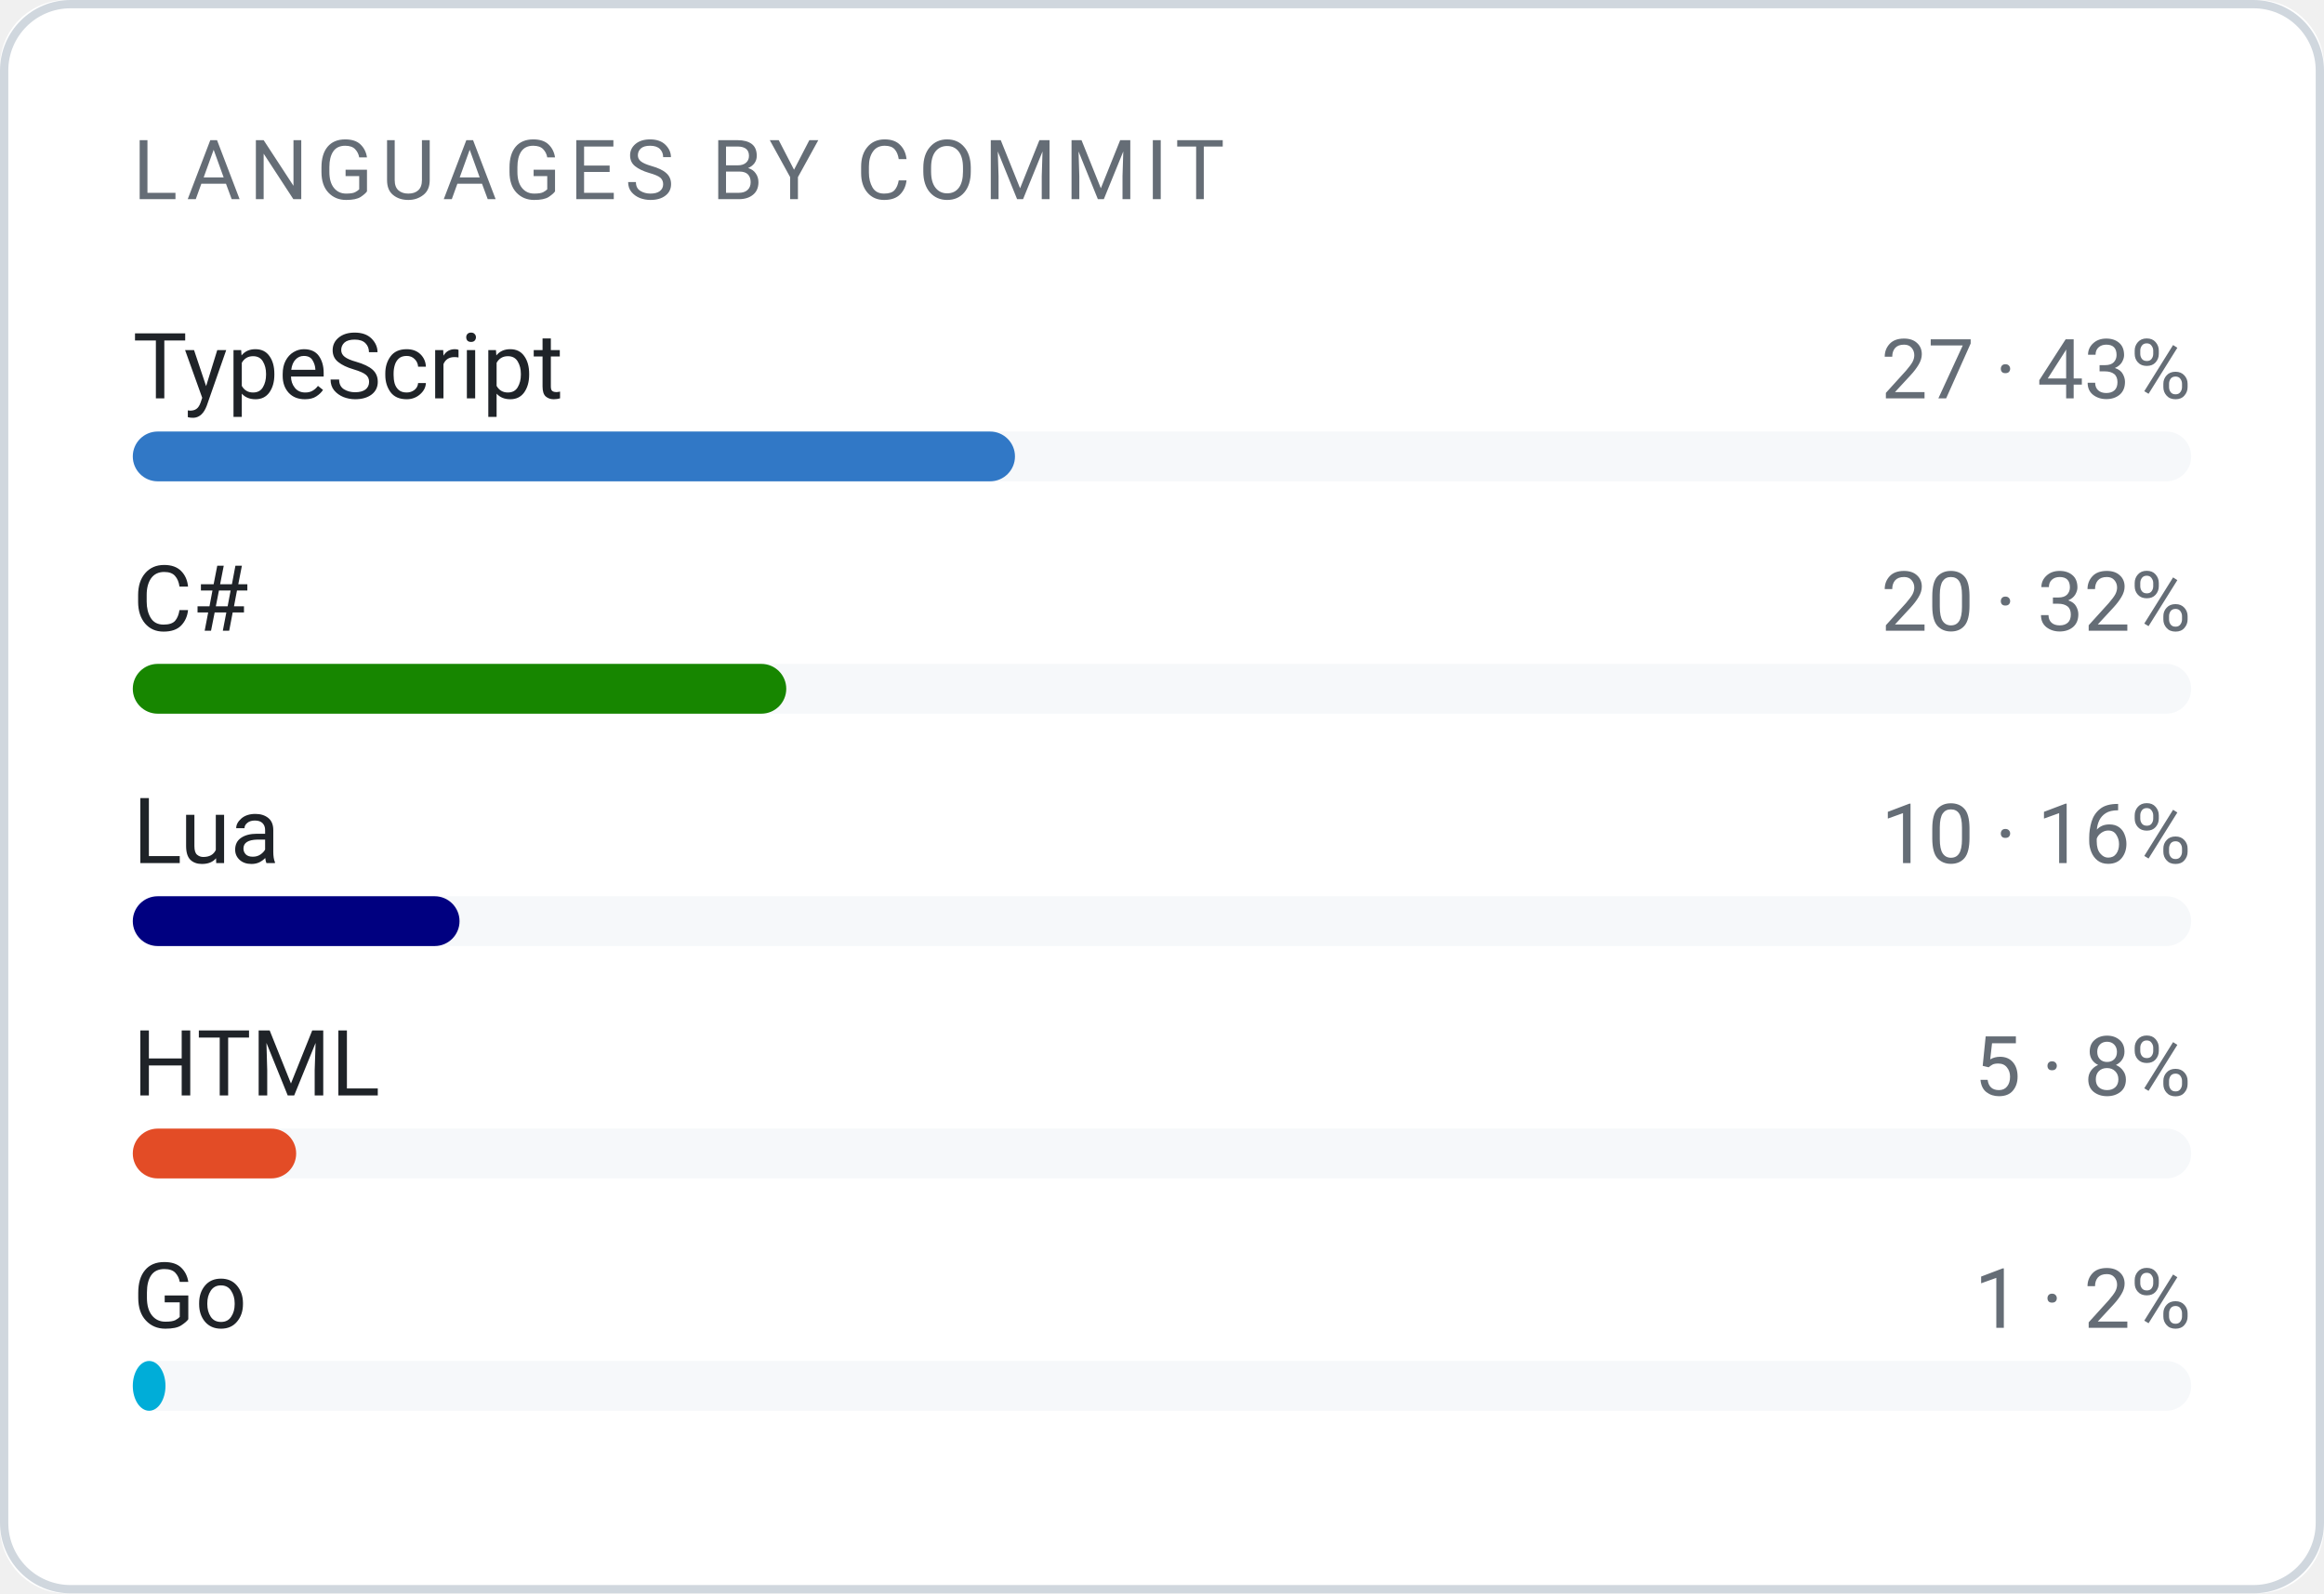
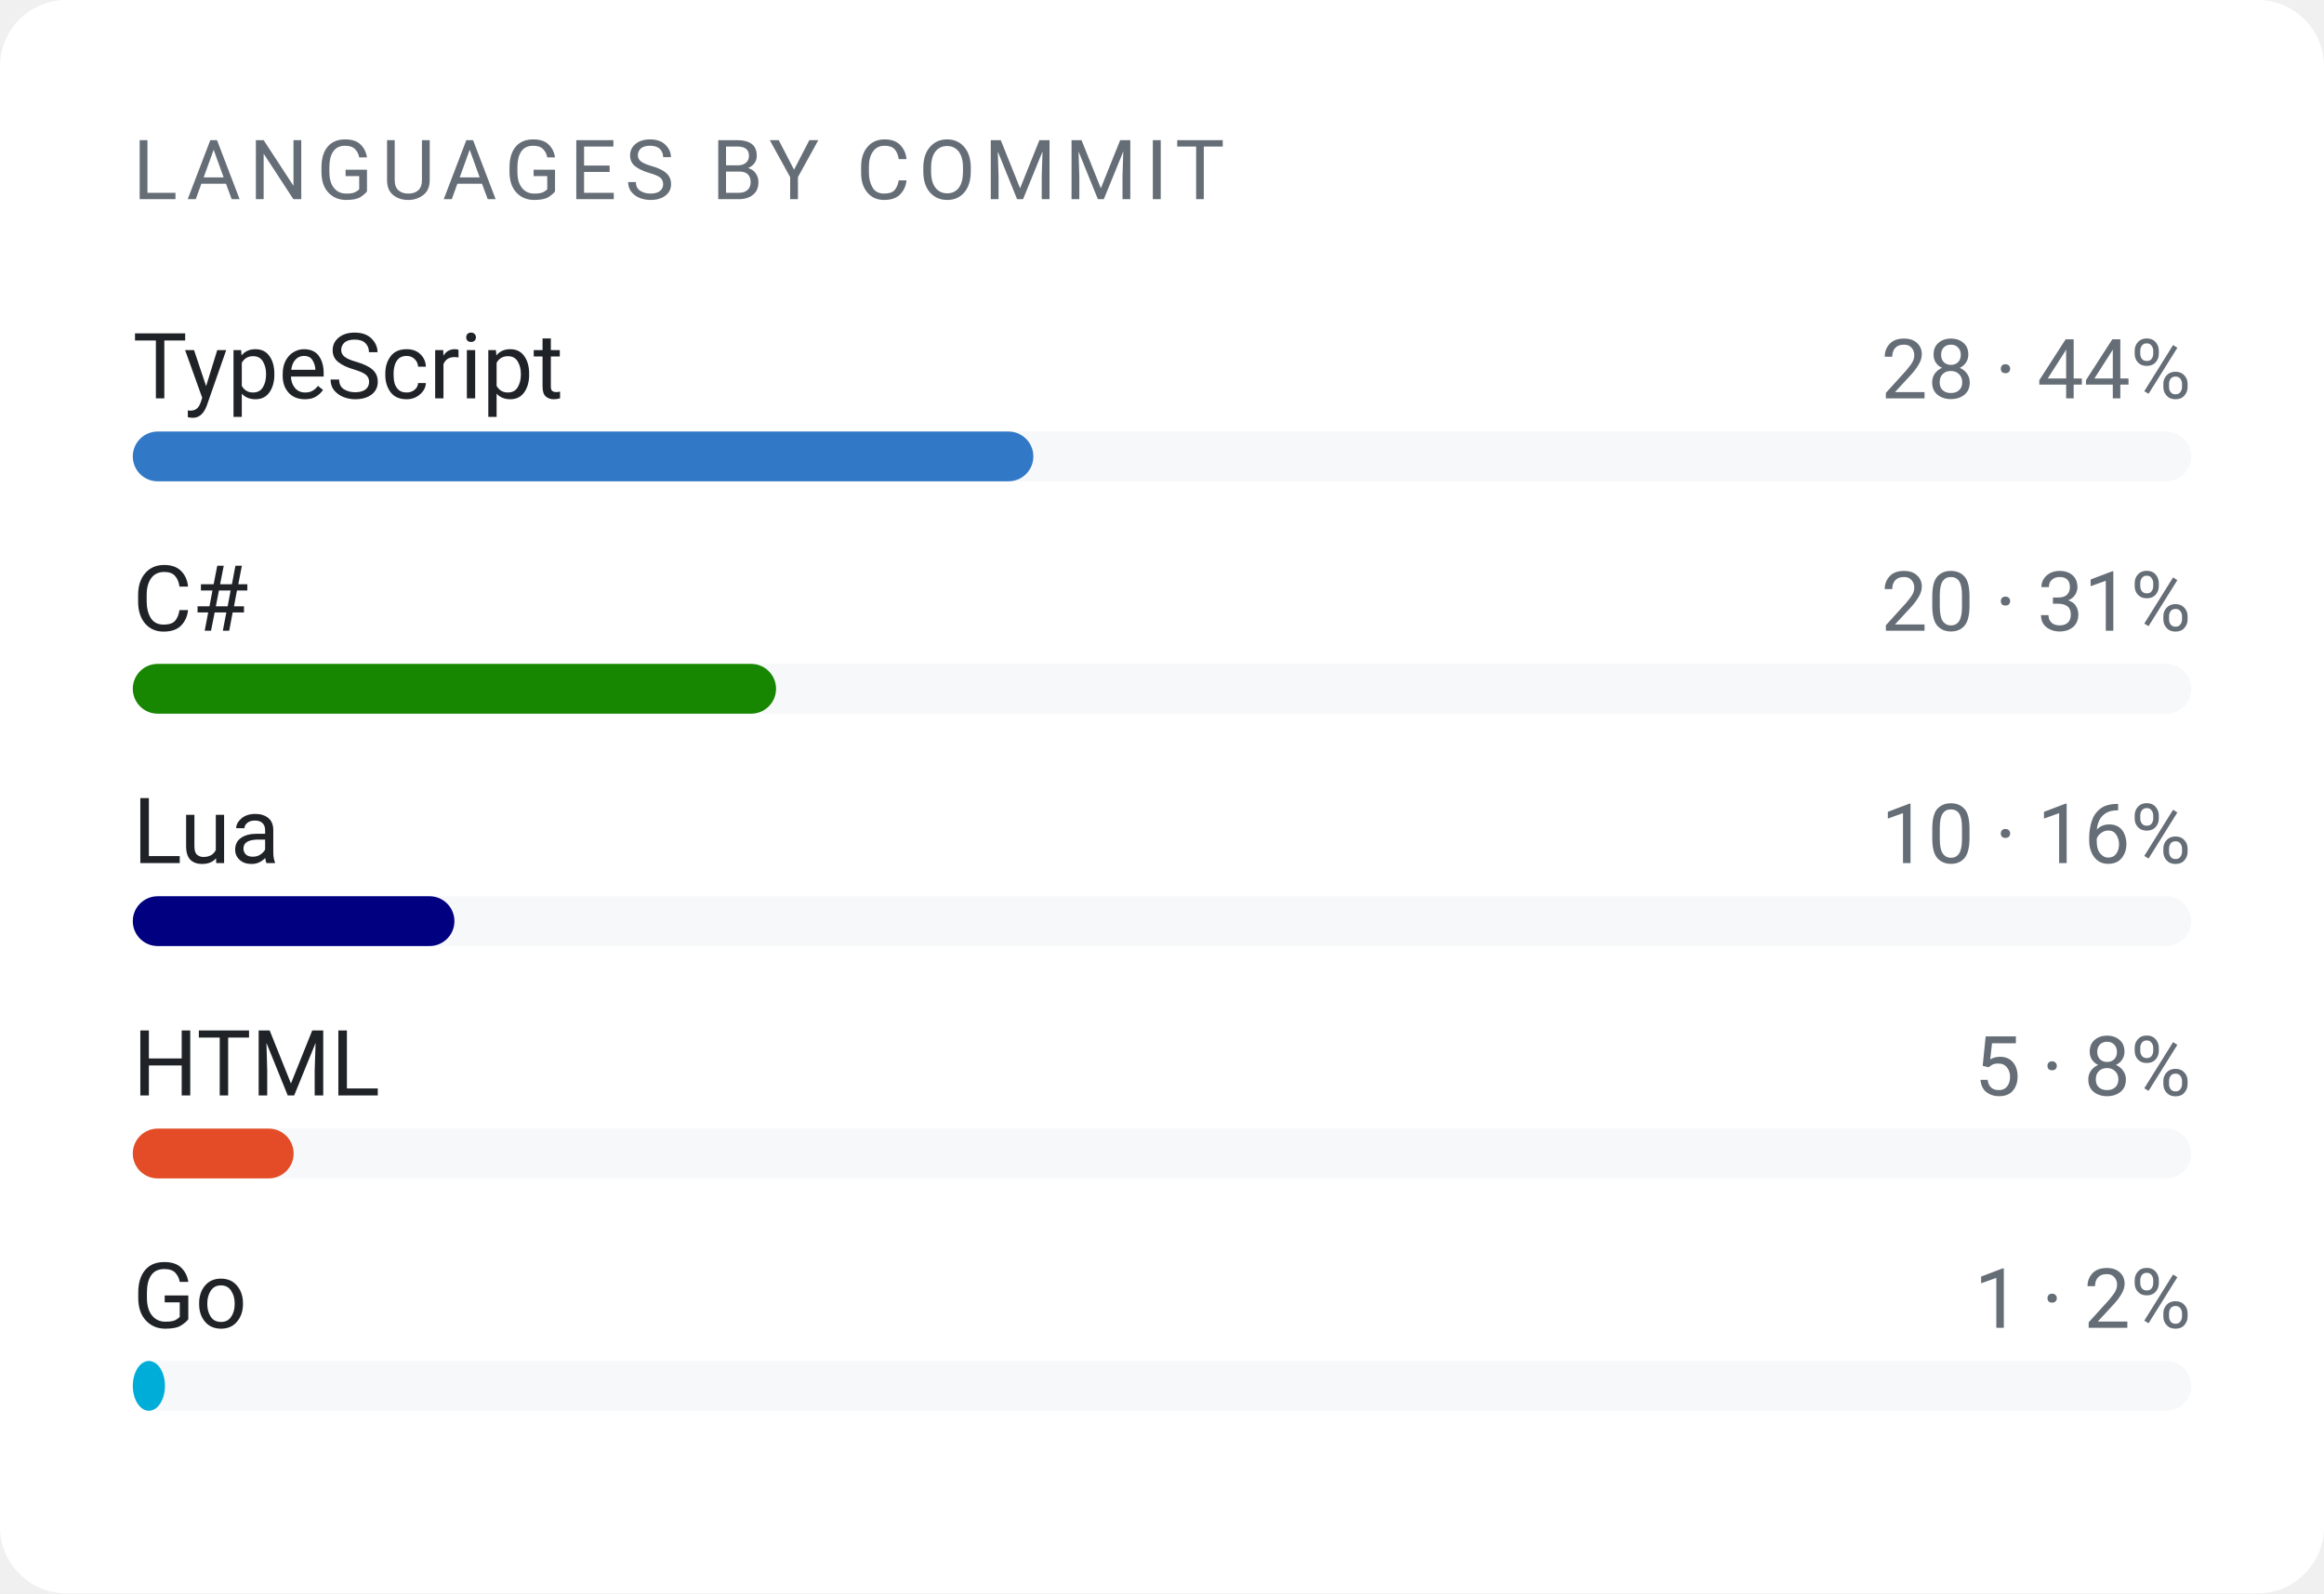
<svg xmlns="http://www.w3.org/2000/svg" viewBox="0 0 280 192" width="280" height="192" role="img" aria-label="Top languages by commit">
  <style>
  text { font-family: -apple-system, BlinkMacSystemFont, "Segoe UI", Roboto, "Helvetica Neue", sans-serif; }
  .bg { fill: #ffffff; }
  .panel { fill: #f6f8fa; }
  .border { stroke: #d0d7de; }
  .fg { fill: #1f2328; }
  .muted { fill: #656d76; }
  .accent { fill: #0969da; }
  .accent2 { fill: #1f883d; }
  .accent-stroke { stroke: #0969da; }
  @media (prefers-color-scheme: dark) {
    .bg { fill: #0d1117; }
    .panel { fill: #161b22; }
    .border { stroke: #30363d; }
    .fg { fill: #e6edf3; }
    .muted { fill: #7d8590; }
    .accent { fill: #58a6ff; }
    .accent2 { fill: #3fb950; }
    .accent-stroke { stroke: #58a6ff; }
  }
</style>
  <rect class="bg" x="0" y="0" width="280" height="192" rx="8" ry="8" />
-   <rect class="border" x="0.5" y="0.5" width="279" height="191" rx="8" ry="8" fill="none" />
  <text class="muted" x="16" y="24" font-size="10" letter-spacing="0.1em">LANGUAGES BY COMMIT</text>
  <text class="fg" x="16" y="48" font-size="11">TypeScript</text>
-   <text class="muted" x="264" y="48" font-size="10" text-anchor="end">27 · 43%</text>
+   <text class="muted" x="264" y="48" font-size="10" text-anchor="end">28 · 44%</text>
  <rect class="panel" x="16" y="52" width="248" height="6" rx="3" ry="3" />
-   <rect x="16" y="52" width="106.286" height="6" rx="3" ry="3" fill="#3178c6" />
+   <rect x="16" y="52" width="108.5" height="6" rx="3" ry="3" fill="#3178c6" />
  <text class="fg" x="16" y="76" font-size="11">C#</text>
-   <text class="muted" x="264" y="76" font-size="10" text-anchor="end">20 · 32%</text>
+   <text class="muted" x="264" y="76" font-size="10" text-anchor="end">20 · 31%</text>
  <rect class="panel" x="16" y="80" width="248" height="6" rx="3" ry="3" />
-   <rect x="16" y="80" width="78.73" height="6" rx="3" ry="3" fill="#178600" />
+   <rect x="16" y="80" width="77.5" height="6" rx="3" ry="3" fill="#178600" />
  <text class="fg" x="16" y="104" font-size="11">Lua</text>
  <text class="muted" x="264" y="104" font-size="10" text-anchor="end">10 · 16%</text>
  <rect class="panel" x="16" y="108" width="248" height="6" rx="3" ry="3" />
-   <rect x="16" y="108" width="39.365" height="6" rx="3" ry="3" fill="#000080" />
+   <rect x="16" y="108" width="38.75" height="6" rx="3" ry="3" fill="#000080" />
  <text class="fg" x="16" y="132" font-size="11">HTML</text>
  <text class="muted" x="264" y="132" font-size="10" text-anchor="end">5 · 8%</text>
  <rect class="panel" x="16" y="136" width="248" height="6" rx="3" ry="3" />
-   <rect x="16" y="136" width="19.683" height="6" rx="3" ry="3" fill="#e34c26" />
+   <rect x="16" y="136" width="19.375" height="6" rx="3" ry="3" fill="#e34c26" />
  <text class="fg" x="16" y="160" font-size="11">Go</text>
  <text class="muted" x="264" y="160" font-size="10" text-anchor="end">1 · 2%</text>
  <rect class="panel" x="16" y="164" width="248" height="6" rx="3" ry="3" />
-   <rect x="16" y="164" width="3.937" height="6" rx="3" ry="3" fill="#00ADD8" />
+   <rect x="16" y="164" width="3.875" height="6" rx="3" ry="3" fill="#00ADD8" />
</svg>
